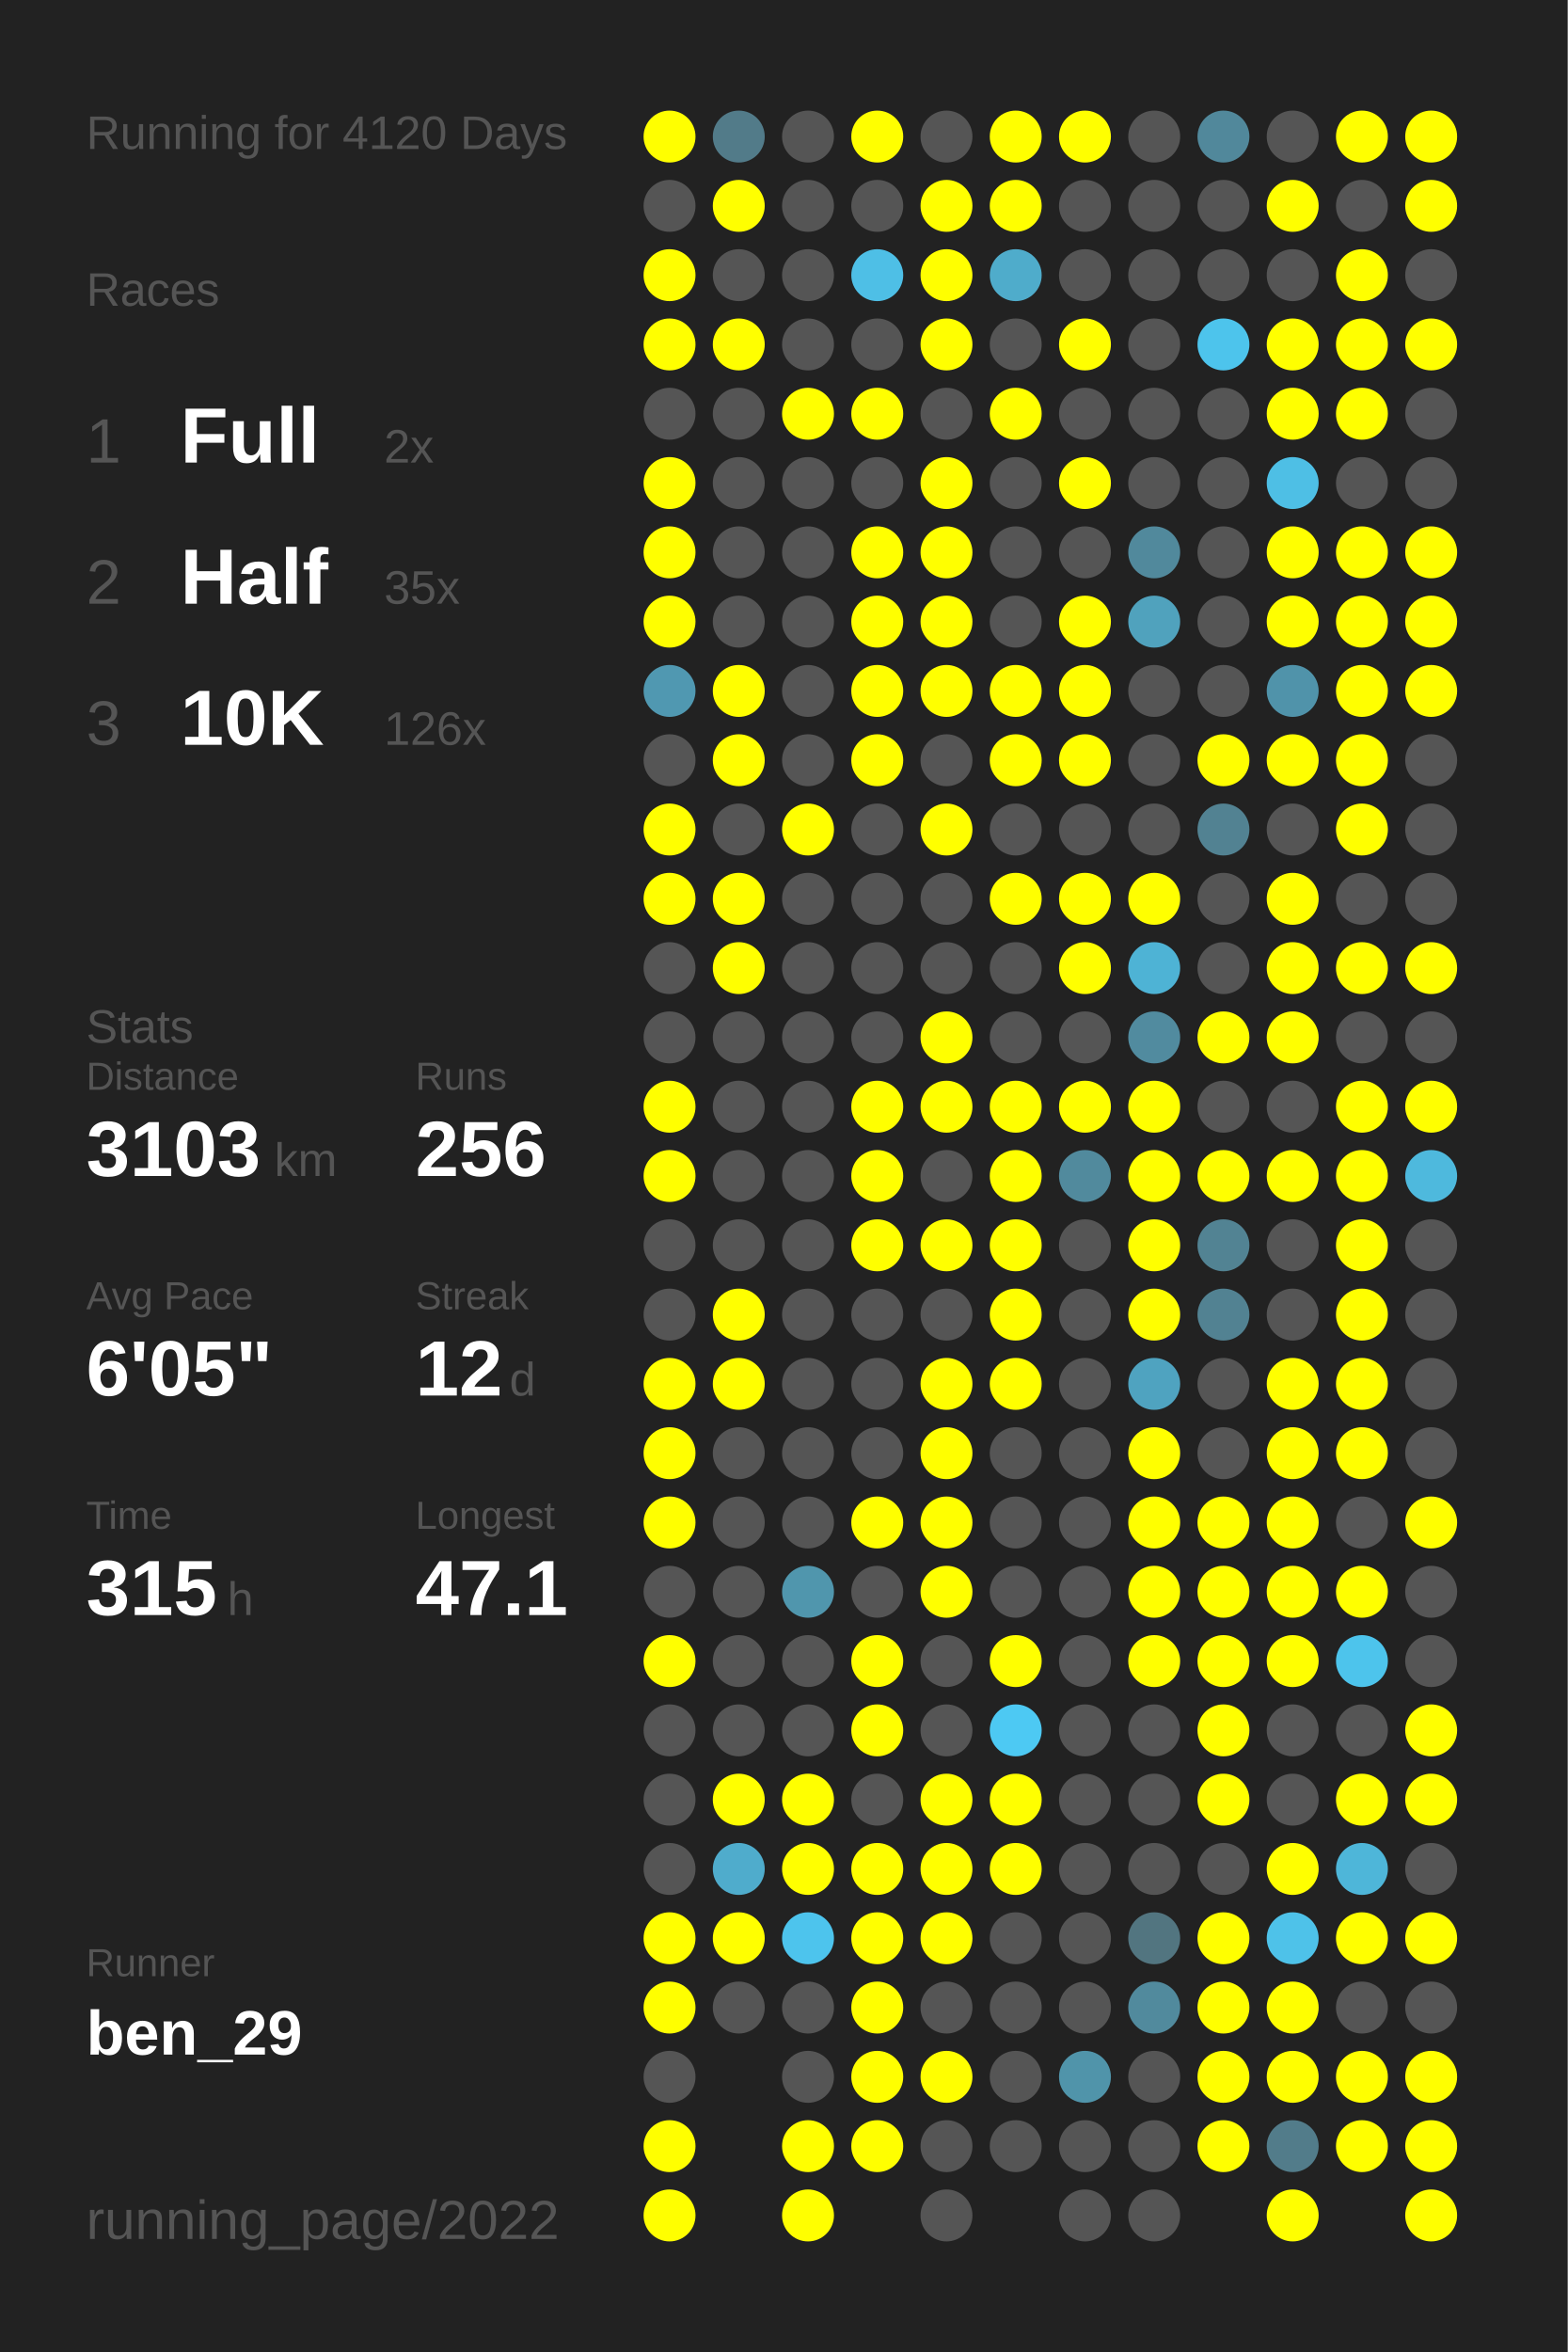
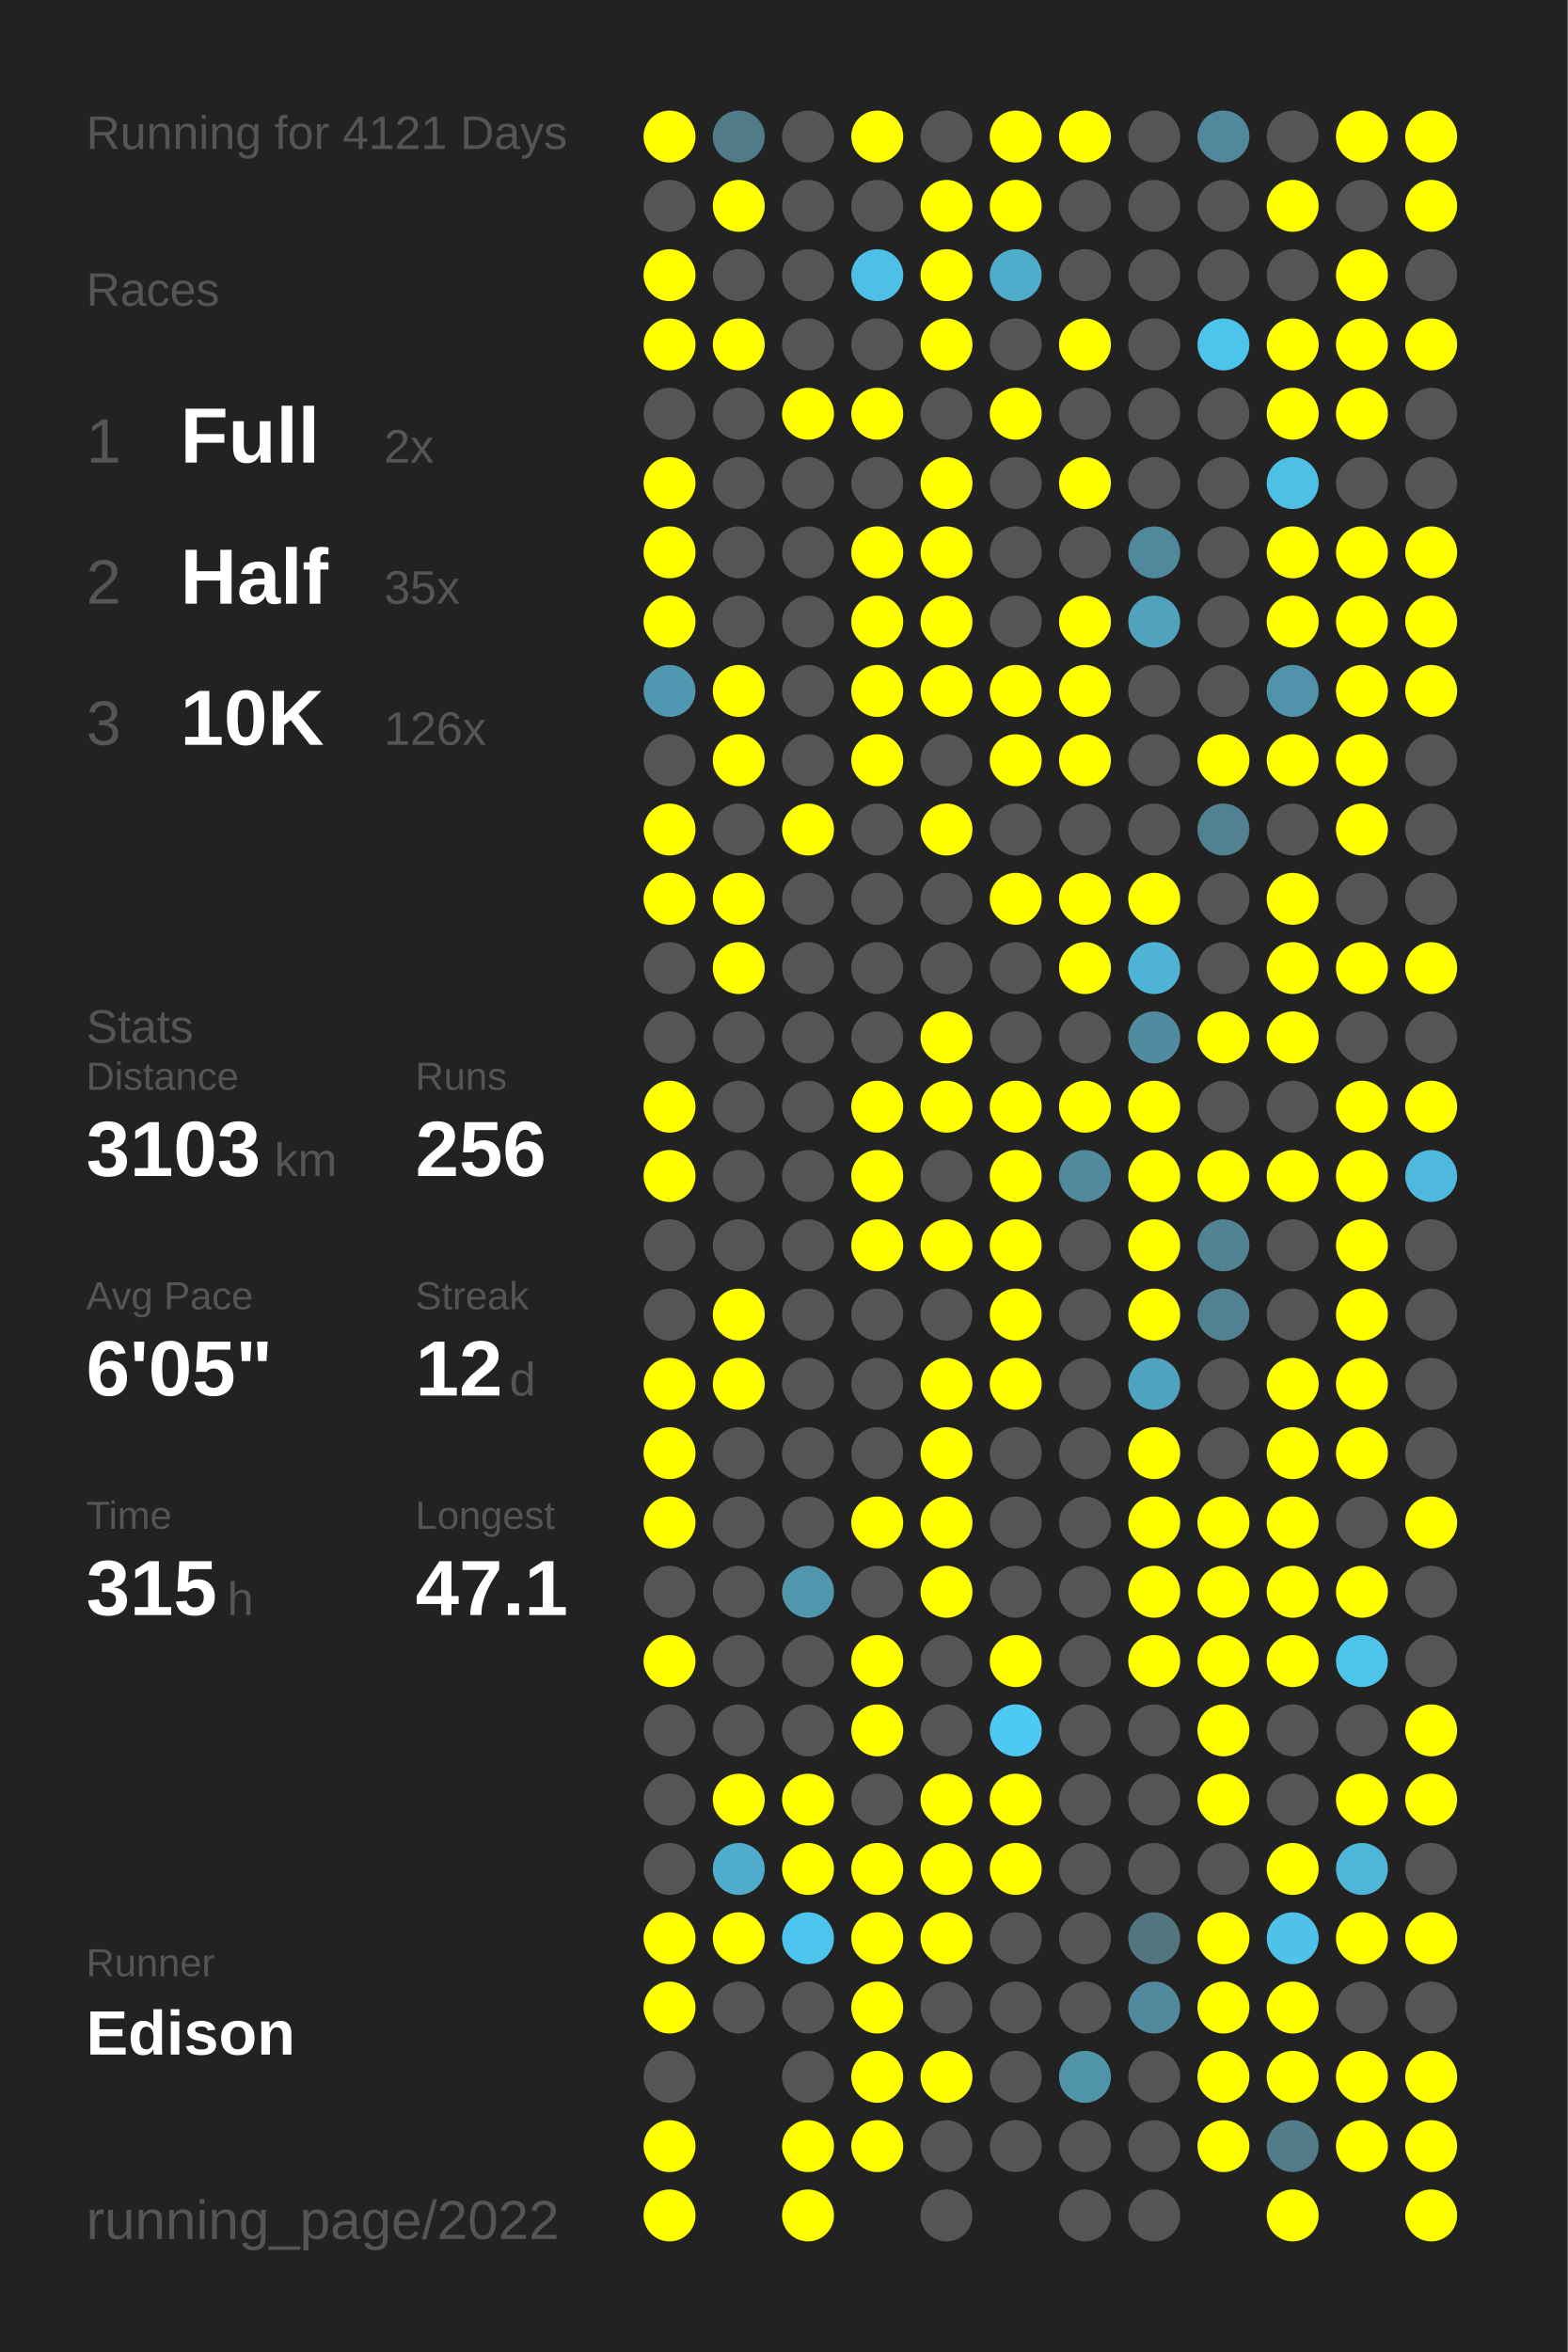
<svg xmlns="http://www.w3.org/2000/svg" baseProfile="full" height="300mm" version="1.1" viewBox="0,0,200,300" width="200mm">
  <defs />
  <rect fill="#222222" height="300" width="200" x="0" y="0" />
-   <text fill="#555555" style="font-size:6px; font-family:Arial;" x="11" y="19">Running for 4120 Days</text>
+   <text fill="#555555" style="font-size:6px; font-family:Arial;" x="11" y="19">Running for 4121 Days</text>
  <text fill="#555555" style="font-size:6px; font-family:Arial;" x="11" y="39">Races</text>
  <text fill="#555555" style="font-size:8px; font-family:Arial;" x="11" y="59">1</text>
  <text fill="#FFFFFF" style="font-size:10px; font-family:Arial; font-weight:bold;" x="23" y="59">Full</text>
  <text fill="#555555" style="font-size:6px; font-family:Arial;" x="49" y="59">2x</text>
  <text fill="#555555" style="font-size:8px; font-family:Arial;" x="11" y="77">2</text>
  <text fill="#FFFFFF" style="font-size:10px; font-family:Arial; font-weight:bold;" x="23" y="77">Half</text>
  <text fill="#555555" style="font-size:6px; font-family:Arial;" x="49" y="77">35x</text>
  <text fill="#555555" style="font-size:8px; font-family:Arial;" x="11" y="95">3</text>
  <text fill="#FFFFFF" style="font-size:10px; font-family:Arial; font-weight:bold;" x="23" y="95">10K</text>
  <text fill="#555555" style="font-size:6px; font-family:Arial;" x="49" y="95">126x</text>
  <text fill="#555555" style="font-size:6px; font-family:Arial;" x="11" y="133">Stats</text>
  <text fill="#555555" style="font-size:5px; font-family:Arial;" x="11" y="139">Distance</text>
  <text fill="#FFFFFF" style="font-size:10px; font-family:Arial; font-weight:bold;" x="11" y="150">3103</text>
  <text fill="#555555" style="font-size:6px; font-family:Arial;" x="35" y="150">km</text>
  <text fill="#555555" style="font-size:5px; font-family:Arial;" x="53" y="139">Runs</text>
  <text fill="#FFFFFF" style="font-size:10px; font-family:Arial; font-weight:bold;" x="53" y="150">256</text>
  <text fill="#555555" style="font-size:5px; font-family:Arial;" x="11" y="167">Avg Pace</text>
  <text fill="#FFFFFF" style="font-size:10px; font-family:Arial; font-weight:bold;" x="11" y="178">6'05"</text>
  <text fill="#555555" style="font-size:5px; font-family:Arial;" x="53" y="167">Streak</text>
  <text fill="#FFFFFF" style="font-size:10px; font-family:Arial; font-weight:bold;" x="53" y="178">12</text>
  <text fill="#555555" style="font-size:6px; font-family:Arial;" x="65" y="178">d</text>
  <text fill="#555555" style="font-size:5px; font-family:Arial;" x="11" y="195">Time</text>
  <text fill="#FFFFFF" style="font-size:10px; font-family:Arial; font-weight:bold;" x="11" y="206">315</text>
  <text fill="#555555" style="font-size:6px; font-family:Arial;" x="29" y="206">h</text>
  <text fill="#555555" style="font-size:5px; font-family:Arial;" x="53" y="195">Longest</text>
  <text fill="#FFFFFF" style="font-size:10px; font-family:Arial; font-weight:bold;" x="53" y="206">47.1</text>
  <text fill="#555555" style="font-size:5px; font-family:Arial;" x="11" y="252.065">Runner</text>
-   <text fill="#FFFFFF" style="font-size:8px; font-family:Arial; font-weight:bold;" x="11" y="262.065">ben_29</text>
+   <text fill="#FFFFFF" style="font-size:8px; font-family:Arial; font-weight:bold;" x="11" y="262.065">Edison</text>
  <text fill="#555555" style="font-size:7px; font-family:Arial;" x="11" y="285.581">running_page/2022</text>
  <circle cx="85.417" cy="17.419" fill="#FFFF00" r="3.312" />
  <circle cx="85.417" cy="26.258" fill="#555555" r="3.312" />
  <circle cx="85.417" cy="35.097" fill="#FFFF00" r="3.312" />
  <circle cx="85.417" cy="43.935" fill="#FFFF00" r="3.312" />
  <circle cx="85.417" cy="52.774" fill="#555555" r="3.312" />
  <circle cx="85.417" cy="61.613" fill="#FFFF00" r="3.312" />
  <circle cx="85.417" cy="70.452" fill="#FFFF00" r="3.312" />
  <circle cx="85.417" cy="79.29" fill="#FFFF00" r="3.312" />
  <circle cx="85.417" cy="88.129" fill="#5098b1" r="3.312" />
  <circle cx="85.417" cy="96.968" fill="#555555" r="3.312" />
  <circle cx="85.417" cy="105.806" fill="#FFFF00" r="3.312" />
  <circle cx="85.417" cy="114.645" fill="#FFFF00" r="3.312" />
  <circle cx="85.417" cy="123.484" fill="#555555" r="3.312" />
  <circle cx="85.417" cy="132.323" fill="#555555" r="3.312" />
  <circle cx="85.417" cy="141.161" fill="#FFFF00" r="3.312" />
  <circle cx="85.417" cy="150" fill="#FFFF00" r="3.312" />
  <circle cx="85.417" cy="158.839" fill="#555555" r="3.312" />
  <circle cx="85.417" cy="167.677" fill="#555555" r="3.312" />
  <circle cx="85.417" cy="176.516" fill="#FFFF00" r="3.312" />
  <circle cx="85.417" cy="185.355" fill="#FFFF00" r="3.312" />
  <circle cx="85.417" cy="194.194" fill="#FFFF00" r="3.312" />
  <circle cx="85.417" cy="203.032" fill="#555555" r="3.312" />
  <circle cx="85.417" cy="211.871" fill="#FFFF00" r="3.312" />
  <circle cx="85.417" cy="220.71" fill="#555555" r="3.312" />
  <circle cx="85.417" cy="229.548" fill="#555555" r="3.312" />
  <circle cx="85.417" cy="238.387" fill="#555555" r="3.312" />
  <circle cx="85.417" cy="247.226" fill="#FFFF00" r="3.312" />
  <circle cx="85.417" cy="256.065" fill="#FFFF00" r="3.312" />
  <circle cx="85.417" cy="264.903" fill="#555555" r="3.312" />
  <circle cx="85.417" cy="273.742" fill="#FFFF00" r="3.312" />
  <circle cx="85.417" cy="282.581" fill="#FFFF00" r="3.312" />
  <circle cx="94.25" cy="17.419" fill="#527b89" r="3.312" />
  <circle cx="94.25" cy="26.258" fill="#FFFF00" r="3.312" />
  <circle cx="94.25" cy="35.097" fill="#555555" r="3.312" />
  <circle cx="94.25" cy="43.935" fill="#FFFF00" r="3.312" />
  <circle cx="94.25" cy="52.774" fill="#555555" r="3.312" />
  <circle cx="94.25" cy="61.613" fill="#555555" r="3.312" />
  <circle cx="94.25" cy="70.452" fill="#555555" r="3.312" />
  <circle cx="94.25" cy="79.29" fill="#555555" r="3.312" />
  <circle cx="94.25" cy="88.129" fill="#FFFF00" r="3.312" />
  <circle cx="94.25" cy="96.968" fill="#FFFF00" r="3.312" />
  <circle cx="94.25" cy="105.806" fill="#555555" r="3.312" />
  <circle cx="94.25" cy="114.645" fill="#FFFF00" r="3.312" />
  <circle cx="94.25" cy="123.484" fill="#FFFF00" r="3.312" />
  <circle cx="94.25" cy="132.323" fill="#555555" r="3.312" />
  <circle cx="94.25" cy="141.161" fill="#555555" r="3.312" />
  <circle cx="94.25" cy="150" fill="#555555" r="3.312" />
  <circle cx="94.25" cy="158.839" fill="#555555" r="3.312" />
  <circle cx="94.25" cy="167.677" fill="#FFFF00" r="3.312" />
  <circle cx="94.25" cy="176.516" fill="#FFFF00" r="3.312" />
  <circle cx="94.25" cy="185.355" fill="#555555" r="3.312" />
  <circle cx="94.25" cy="194.194" fill="#555555" r="3.312" />
  <circle cx="94.25" cy="203.032" fill="#555555" r="3.312" />
  <circle cx="94.25" cy="211.871" fill="#555555" r="3.312" />
  <circle cx="94.25" cy="220.71" fill="#555555" r="3.312" />
  <circle cx="94.25" cy="229.548" fill="#FFFF00" r="3.312" />
  <circle cx="94.25" cy="238.387" fill="#4faccc" r="3.312" />
  <circle cx="94.25" cy="247.226" fill="#FFFF00" r="3.312" />
  <circle cx="94.25" cy="256.065" fill="#555555" r="3.312" />
  <circle cx="103.083" cy="17.419" fill="#555555" r="3.312" />
  <circle cx="103.083" cy="26.258" fill="#555555" r="3.312" />
  <circle cx="103.083" cy="35.097" fill="#555555" r="3.312" />
  <circle cx="103.083" cy="43.935" fill="#555555" r="3.312" />
  <circle cx="103.083" cy="52.774" fill="#FFFF00" r="3.312" />
  <circle cx="103.083" cy="61.613" fill="#555555" r="3.312" />
  <circle cx="103.083" cy="70.452" fill="#555555" r="3.312" />
  <circle cx="103.083" cy="79.29" fill="#555555" r="3.312" />
  <circle cx="103.083" cy="88.129" fill="#555555" r="3.312" />
  <circle cx="103.083" cy="96.968" fill="#555555" r="3.312" />
  <circle cx="103.083" cy="105.806" fill="#FFFF00" r="3.312" />
  <circle cx="103.083" cy="114.645" fill="#555555" r="3.312" />
  <circle cx="103.083" cy="123.484" fill="#555555" r="3.312" />
  <circle cx="103.083" cy="132.323" fill="#555555" r="3.312" />
  <circle cx="103.083" cy="141.161" fill="#555555" r="3.312" />
  <circle cx="103.083" cy="150" fill="#555555" r="3.312" />
  <circle cx="103.083" cy="158.839" fill="#555555" r="3.312" />
  <circle cx="103.083" cy="167.677" fill="#555555" r="3.312" />
  <circle cx="103.083" cy="176.516" fill="#555555" r="3.312" />
  <circle cx="103.083" cy="185.355" fill="#555555" r="3.312" />
  <circle cx="103.083" cy="194.194" fill="#555555" r="3.312" />
  <circle cx="103.083" cy="203.032" fill="#5096ad" r="3.312" />
  <circle cx="103.083" cy="211.871" fill="#555555" r="3.312" />
  <circle cx="103.083" cy="220.71" fill="#555555" r="3.312" />
  <circle cx="103.083" cy="229.548" fill="#FFFF00" r="3.312" />
  <circle cx="103.083" cy="238.387" fill="#FFFF00" r="3.312" />
  <circle cx="103.083" cy="247.226" fill="#4dc4ed" r="3.312" />
  <circle cx="103.083" cy="256.065" fill="#555555" r="3.312" />
  <circle cx="103.083" cy="264.903" fill="#555555" r="3.312" />
  <circle cx="103.083" cy="273.742" fill="#FFFF00" r="3.312" />
  <circle cx="103.083" cy="282.581" fill="#FFFF00" r="3.312" />
  <circle cx="111.917" cy="17.419" fill="#FFFF00" r="3.312" />
  <circle cx="111.917" cy="26.258" fill="#555555" r="3.312" />
  <circle cx="111.917" cy="35.097" fill="#4ebfe6" r="3.312" />
  <circle cx="111.917" cy="43.935" fill="#555555" r="3.312" />
  <circle cx="111.917" cy="52.774" fill="#FFFF00" r="3.312" />
  <circle cx="111.917" cy="61.613" fill="#555555" r="3.312" />
  <circle cx="111.917" cy="70.452" fill="#FFFF00" r="3.312" />
  <circle cx="111.917" cy="79.29" fill="#FFFF00" r="3.312" />
  <circle cx="111.917" cy="88.129" fill="#FFFF00" r="3.312" />
  <circle cx="111.917" cy="96.968" fill="#FFFF00" r="3.312" />
  <circle cx="111.917" cy="105.806" fill="#555555" r="3.312" />
  <circle cx="111.917" cy="114.645" fill="#555555" r="3.312" />
  <circle cx="111.917" cy="123.484" fill="#555555" r="3.312" />
  <circle cx="111.917" cy="132.323" fill="#555555" r="3.312" />
  <circle cx="111.917" cy="141.161" fill="#FFFF00" r="3.312" />
  <circle cx="111.917" cy="150" fill="#FFFF00" r="3.312" />
  <circle cx="111.917" cy="158.839" fill="#FFFF00" r="3.312" />
  <circle cx="111.917" cy="167.677" fill="#555555" r="3.312" />
  <circle cx="111.917" cy="176.516" fill="#555555" r="3.312" />
  <circle cx="111.917" cy="185.355" fill="#555555" r="3.312" />
  <circle cx="111.917" cy="194.194" fill="#FFFF00" r="3.312" />
  <circle cx="111.917" cy="203.032" fill="#555555" r="3.312" />
  <circle cx="111.917" cy="211.871" fill="#FFFF00" r="3.312" />
  <circle cx="111.917" cy="220.71" fill="#FFFF00" r="3.312" />
  <circle cx="111.917" cy="229.548" fill="#555555" r="3.312" />
  <circle cx="111.917" cy="238.387" fill="#FFFF00" r="3.312" />
  <circle cx="111.917" cy="247.226" fill="#FFFF00" r="3.312" />
  <circle cx="111.917" cy="256.065" fill="#FFFF00" r="3.312" />
  <circle cx="111.917" cy="264.903" fill="#FFFF00" r="3.312" />
  <circle cx="111.917" cy="273.742" fill="#FFFF00" r="3.312" />
  <circle cx="120.75" cy="17.419" fill="#555555" r="3.312" />
  <circle cx="120.75" cy="26.258" fill="#FFFF00" r="3.312" />
  <circle cx="120.75" cy="35.097" fill="#FFFF00" r="3.312" />
  <circle cx="120.75" cy="43.935" fill="#FFFF00" r="3.312" />
  <circle cx="120.75" cy="52.774" fill="#555555" r="3.312" />
  <circle cx="120.75" cy="61.613" fill="#FFFF00" r="3.312" />
  <circle cx="120.75" cy="70.452" fill="#FFFF00" r="3.312" />
  <circle cx="120.75" cy="79.29" fill="#FFFF00" r="3.312" />
  <circle cx="120.75" cy="88.129" fill="#FFFF00" r="3.312" />
  <circle cx="120.75" cy="96.968" fill="#555555" r="3.312" />
  <circle cx="120.75" cy="105.806" fill="#FFFF00" r="3.312" />
  <circle cx="120.75" cy="114.645" fill="#555555" r="3.312" />
  <circle cx="120.75" cy="123.484" fill="#555555" r="3.312" />
  <circle cx="120.75" cy="132.323" fill="#FFFF00" r="3.312" />
  <circle cx="120.75" cy="141.161" fill="#FFFF00" r="3.312" />
  <circle cx="120.75" cy="150" fill="#555555" r="3.312" />
  <circle cx="120.75" cy="158.839" fill="#FFFF00" r="3.312" />
  <circle cx="120.75" cy="167.677" fill="#555555" r="3.312" />
  <circle cx="120.75" cy="176.516" fill="#FFFF00" r="3.312" />
  <circle cx="120.75" cy="185.355" fill="#FFFF00" r="3.312" />
  <circle cx="120.75" cy="194.194" fill="#FFFF00" r="3.312" />
  <circle cx="120.75" cy="203.032" fill="#FFFF00" r="3.312" />
  <circle cx="120.75" cy="211.871" fill="#555555" r="3.312" />
  <circle cx="120.75" cy="220.71" fill="#555555" r="3.312" />
  <circle cx="120.75" cy="229.548" fill="#FFFF00" r="3.312" />
  <circle cx="120.75" cy="238.387" fill="#FFFF00" r="3.312" />
  <circle cx="120.75" cy="247.226" fill="#FFFF00" r="3.312" />
  <circle cx="120.75" cy="256.065" fill="#555555" r="3.312" />
  <circle cx="120.75" cy="264.903" fill="#FFFF00" r="3.312" />
  <circle cx="120.75" cy="273.742" fill="#555555" r="3.312" />
  <circle cx="120.75" cy="282.581" fill="#555555" r="3.312" />
  <circle cx="129.583" cy="17.419" fill="#FFFF00" r="3.312" />
  <circle cx="129.583" cy="26.258" fill="#FFFF00" r="3.312" />
  <circle cx="129.583" cy="35.097" fill="#4faccb" r="3.312" />
  <circle cx="129.583" cy="43.935" fill="#555555" r="3.312" />
  <circle cx="129.583" cy="52.774" fill="#FFFF00" r="3.312" />
  <circle cx="129.583" cy="61.613" fill="#555555" r="3.312" />
  <circle cx="129.583" cy="70.452" fill="#555555" r="3.312" />
  <circle cx="129.583" cy="79.29" fill="#555555" r="3.312" />
  <circle cx="129.583" cy="88.129" fill="#FFFF00" r="3.312" />
  <circle cx="129.583" cy="96.968" fill="#FFFF00" r="3.312" />
  <circle cx="129.583" cy="105.806" fill="#555555" r="3.312" />
  <circle cx="129.583" cy="114.645" fill="#FFFF00" r="3.312" />
  <circle cx="129.583" cy="123.484" fill="#555555" r="3.312" />
  <circle cx="129.583" cy="132.323" fill="#555555" r="3.312" />
  <circle cx="129.583" cy="141.161" fill="#FFFF00" r="3.312" />
  <circle cx="129.583" cy="150" fill="#FFFF00" r="3.312" />
  <circle cx="129.583" cy="158.839" fill="#FFFF00" r="3.312" />
  <circle cx="129.583" cy="167.677" fill="#FFFF00" r="3.312" />
  <circle cx="129.583" cy="176.516" fill="#FFFF00" r="3.312" />
  <circle cx="129.583" cy="185.355" fill="#555555" r="3.312" />
  <circle cx="129.583" cy="194.194" fill="#555555" r="3.312" />
  <circle cx="129.583" cy="203.032" fill="#555555" r="3.312" />
  <circle cx="129.583" cy="211.871" fill="#FFFF00" r="3.312" />
  <circle cx="129.583" cy="220.71" fill="#4dc9f3" r="3.312" />
  <circle cx="129.583" cy="229.548" fill="#FFFF00" r="3.312" />
  <circle cx="129.583" cy="238.387" fill="#FFFF00" r="3.312" />
  <circle cx="129.583" cy="247.226" fill="#555555" r="3.312" />
  <circle cx="129.583" cy="256.065" fill="#555555" r="3.312" />
  <circle cx="129.583" cy="264.903" fill="#555555" r="3.312" />
  <circle cx="129.583" cy="273.742" fill="#555555" r="3.312" />
  <circle cx="138.417" cy="17.419" fill="#FFFF00" r="3.312" />
  <circle cx="138.417" cy="26.258" fill="#555555" r="3.312" />
  <circle cx="138.417" cy="35.097" fill="#555555" r="3.312" />
  <circle cx="138.417" cy="43.935" fill="#FFFF00" r="3.312" />
  <circle cx="138.417" cy="52.774" fill="#555555" r="3.312" />
  <circle cx="138.417" cy="61.613" fill="#FFFF00" r="3.312" />
  <circle cx="138.417" cy="70.452" fill="#555555" r="3.312" />
  <circle cx="138.417" cy="79.29" fill="#FFFF00" r="3.312" />
  <circle cx="138.417" cy="88.129" fill="#FFFF00" r="3.312" />
  <circle cx="138.417" cy="96.968" fill="#FFFF00" r="3.312" />
  <circle cx="138.417" cy="105.806" fill="#555555" r="3.312" />
  <circle cx="138.417" cy="114.645" fill="#FFFF00" r="3.312" />
  <circle cx="138.417" cy="123.484" fill="#FFFF00" r="3.312" />
  <circle cx="138.417" cy="132.323" fill="#555555" r="3.312" />
  <circle cx="138.417" cy="141.161" fill="#FFFF00" r="3.312" />
  <circle cx="138.417" cy="150" fill="#518a9d" r="3.312" />
  <circle cx="138.417" cy="158.839" fill="#555555" r="3.312" />
  <circle cx="138.417" cy="167.677" fill="#555555" r="3.312" />
  <circle cx="138.417" cy="176.516" fill="#555555" r="3.312" />
  <circle cx="138.417" cy="185.355" fill="#555555" r="3.312" />
  <circle cx="138.417" cy="194.194" fill="#555555" r="3.312" />
  <circle cx="138.417" cy="203.032" fill="#555555" r="3.312" />
  <circle cx="138.417" cy="211.871" fill="#555555" r="3.312" />
  <circle cx="138.417" cy="220.71" fill="#555555" r="3.312" />
  <circle cx="138.417" cy="229.548" fill="#555555" r="3.312" />
  <circle cx="138.417" cy="238.387" fill="#555555" r="3.312" />
  <circle cx="138.417" cy="247.226" fill="#555555" r="3.312" />
  <circle cx="138.417" cy="256.065" fill="#555555" r="3.312" />
  <circle cx="138.417" cy="264.903" fill="#5094aa" r="3.312" />
  <circle cx="138.417" cy="273.742" fill="#555555" r="3.312" />
  <circle cx="138.417" cy="282.581" fill="#555555" r="3.312" />
  <circle cx="147.25" cy="17.419" fill="#555555" r="3.312" />
  <circle cx="147.25" cy="26.258" fill="#555555" r="3.312" />
  <circle cx="147.25" cy="35.097" fill="#555555" r="3.312" />
  <circle cx="147.25" cy="43.935" fill="#555555" r="3.312" />
  <circle cx="147.25" cy="52.774" fill="#555555" r="3.312" />
  <circle cx="147.25" cy="61.613" fill="#555555" r="3.312" />
  <circle cx="147.25" cy="70.452" fill="#51899c" r="3.312" />
  <circle cx="147.25" cy="79.29" fill="#50a2bd" r="3.312" />
  <circle cx="147.25" cy="88.129" fill="#555555" r="3.312" />
  <circle cx="147.25" cy="96.968" fill="#555555" r="3.312" />
  <circle cx="147.25" cy="105.806" fill="#555555" r="3.312" />
  <circle cx="147.25" cy="114.645" fill="#FFFF00" r="3.312" />
  <circle cx="147.25" cy="123.484" fill="#4eb3d5" r="3.312" />
  <circle cx="147.25" cy="132.323" fill="#518b9f" r="3.312" />
  <circle cx="147.25" cy="141.161" fill="#FFFF00" r="3.312" />
  <circle cx="147.25" cy="150" fill="#FFFF00" r="3.312" />
  <circle cx="147.25" cy="158.839" fill="#FFFF00" r="3.312" />
  <circle cx="147.25" cy="167.677" fill="#FFFF00" r="3.312" />
  <circle cx="147.25" cy="176.516" fill="#4fa3c0" r="3.312" />
  <circle cx="147.25" cy="185.355" fill="#FFFF00" r="3.312" />
  <circle cx="147.25" cy="194.194" fill="#FFFF00" r="3.312" />
  <circle cx="147.25" cy="203.032" fill="#FFFF00" r="3.312" />
  <circle cx="147.25" cy="211.871" fill="#FFFF00" r="3.312" />
  <circle cx="147.25" cy="220.71" fill="#555555" r="3.312" />
  <circle cx="147.25" cy="229.548" fill="#555555" r="3.312" />
  <circle cx="147.25" cy="238.387" fill="#555555" r="3.312" />
  <circle cx="147.25" cy="247.226" fill="#527580" r="3.312" />
  <circle cx="147.25" cy="256.065" fill="#518a9d" r="3.312" />
  <circle cx="147.25" cy="264.903" fill="#555555" r="3.312" />
  <circle cx="147.25" cy="273.742" fill="#555555" r="3.312" />
  <circle cx="147.25" cy="282.581" fill="#555555" r="3.312" />
  <circle cx="156.083" cy="17.419" fill="#51889b" r="3.312" />
  <circle cx="156.083" cy="26.258" fill="#555555" r="3.312" />
  <circle cx="156.083" cy="35.097" fill="#555555" r="3.312" />
  <circle cx="156.083" cy="43.935" fill="#4dc4ec" r="3.312" />
  <circle cx="156.083" cy="52.774" fill="#555555" r="3.312" />
  <circle cx="156.083" cy="61.613" fill="#555555" r="3.312" />
  <circle cx="156.083" cy="70.452" fill="#555555" r="3.312" />
  <circle cx="156.083" cy="79.29" fill="#555555" r="3.312" />
  <circle cx="156.083" cy="88.129" fill="#555555" r="3.312" />
  <circle cx="156.083" cy="96.968" fill="#FFFF00" r="3.312" />
  <circle cx="156.083" cy="105.806" fill="#528292" r="3.312" />
  <circle cx="156.083" cy="114.645" fill="#555555" r="3.312" />
  <circle cx="156.083" cy="123.484" fill="#555555" r="3.312" />
  <circle cx="156.083" cy="132.323" fill="#FFFF00" r="3.312" />
  <circle cx="156.083" cy="141.161" fill="#555555" r="3.312" />
  <circle cx="156.083" cy="150" fill="#FFFF00" r="3.312" />
  <circle cx="156.083" cy="158.839" fill="#528393" r="3.312" />
  <circle cx="156.083" cy="167.677" fill="#528292" r="3.312" />
  <circle cx="156.083" cy="176.516" fill="#555555" r="3.312" />
  <circle cx="156.083" cy="185.355" fill="#555555" r="3.312" />
  <circle cx="156.083" cy="194.194" fill="#FFFF00" r="3.312" />
  <circle cx="156.083" cy="203.032" fill="#FFFF00" r="3.312" />
  <circle cx="156.083" cy="211.871" fill="#FFFF00" r="3.312" />
  <circle cx="156.083" cy="220.71" fill="#FFFF00" r="3.312" />
  <circle cx="156.083" cy="229.548" fill="#FFFF00" r="3.312" />
  <circle cx="156.083" cy="238.387" fill="#555555" r="3.312" />
  <circle cx="156.083" cy="247.226" fill="#FFFF00" r="3.312" />
  <circle cx="156.083" cy="256.065" fill="#FFFF00" r="3.312" />
  <circle cx="156.083" cy="264.903" fill="#FFFF00" r="3.312" />
  <circle cx="156.083" cy="273.742" fill="#FFFF00" r="3.312" />
  <circle cx="164.917" cy="17.419" fill="#555555" r="3.312" />
  <circle cx="164.917" cy="26.258" fill="#FFFF00" r="3.312" />
  <circle cx="164.917" cy="35.097" fill="#555555" r="3.312" />
  <circle cx="164.917" cy="43.935" fill="#FFFF00" r="3.312" />
  <circle cx="164.917" cy="52.774" fill="#FFFF00" r="3.312" />
  <circle cx="164.917" cy="61.613" fill="#4ebfe5" r="3.312" />
  <circle cx="164.917" cy="70.452" fill="#FFFF00" r="3.312" />
  <circle cx="164.917" cy="79.29" fill="#FFFF00" r="3.312" />
  <circle cx="164.917" cy="88.129" fill="#5093aa" r="3.312" />
  <circle cx="164.917" cy="96.968" fill="#FFFF00" r="3.312" />
  <circle cx="164.917" cy="105.806" fill="#555555" r="3.312" />
  <circle cx="164.917" cy="114.645" fill="#FFFF00" r="3.312" />
  <circle cx="164.917" cy="123.484" fill="#FFFF00" r="3.312" />
  <circle cx="164.917" cy="132.323" fill="#FFFF00" r="3.312" />
  <circle cx="164.917" cy="141.161" fill="#555555" r="3.312" />
  <circle cx="164.917" cy="150" fill="#FFFF00" r="3.312" />
  <circle cx="164.917" cy="158.839" fill="#555555" r="3.312" />
  <circle cx="164.917" cy="167.677" fill="#555555" r="3.312" />
  <circle cx="164.917" cy="176.516" fill="#FFFF00" r="3.312" />
  <circle cx="164.917" cy="185.355" fill="#FFFF00" r="3.312" />
  <circle cx="164.917" cy="194.194" fill="#FFFF00" r="3.312" />
  <circle cx="164.917" cy="203.032" fill="#FFFF00" r="3.312" />
  <circle cx="164.917" cy="211.871" fill="#FFFF00" r="3.312" />
  <circle cx="164.917" cy="220.71" fill="#555555" r="3.312" />
  <circle cx="164.917" cy="229.548" fill="#555555" r="3.312" />
  <circle cx="164.917" cy="238.387" fill="#FFFF00" r="3.312" />
  <circle cx="164.917" cy="247.226" fill="#4ec2e9" r="3.312" />
  <circle cx="164.917" cy="256.065" fill="#FFFF00" r="3.312" />
  <circle cx="164.917" cy="264.903" fill="#FFFF00" r="3.312" />
  <circle cx="164.917" cy="273.742" fill="#527c8a" r="3.312" />
  <circle cx="164.917" cy="282.581" fill="#FFFF00" r="3.312" />
  <circle cx="173.75" cy="17.419" fill="#FFFF00" r="3.312" />
  <circle cx="173.75" cy="26.258" fill="#555555" r="3.312" />
  <circle cx="173.75" cy="35.097" fill="#FFFF00" r="3.312" />
  <circle cx="173.75" cy="43.935" fill="#FFFF00" r="3.312" />
  <circle cx="173.75" cy="52.774" fill="#FFFF00" r="3.312" />
  <circle cx="173.75" cy="61.613" fill="#555555" r="3.312" />
  <circle cx="173.75" cy="70.452" fill="#FFFF00" r="3.312" />
  <circle cx="173.75" cy="79.29" fill="#FFFF00" r="3.312" />
  <circle cx="173.75" cy="88.129" fill="#FFFF00" r="3.312" />
  <circle cx="173.75" cy="96.968" fill="#FFFF00" r="3.312" />
  <circle cx="173.75" cy="105.806" fill="#FFFF00" r="3.312" />
  <circle cx="173.75" cy="114.645" fill="#555555" r="3.312" />
  <circle cx="173.75" cy="123.484" fill="#FFFF00" r="3.312" />
  <circle cx="173.75" cy="132.323" fill="#555555" r="3.312" />
  <circle cx="173.75" cy="141.161" fill="#FFFF00" r="3.312" />
  <circle cx="173.75" cy="150" fill="#FFFF00" r="3.312" />
  <circle cx="173.75" cy="158.839" fill="#FFFF00" r="3.312" />
  <circle cx="173.75" cy="167.677" fill="#FFFF00" r="3.312" />
  <circle cx="173.75" cy="176.516" fill="#FFFF00" r="3.312" />
  <circle cx="173.75" cy="185.355" fill="#FFFF00" r="3.312" />
  <circle cx="173.75" cy="194.194" fill="#555555" r="3.312" />
  <circle cx="173.75" cy="203.032" fill="#FFFF00" r="3.312" />
  <circle cx="173.75" cy="211.871" fill="#4dc4ec" r="3.312" />
  <circle cx="173.75" cy="220.71" fill="#555555" r="3.312" />
  <circle cx="173.75" cy="229.548" fill="#FFFF00" r="3.312" />
  <circle cx="173.75" cy="238.387" fill="#4eb6d9" r="3.312" />
  <circle cx="173.75" cy="247.226" fill="#FFFF00" r="3.312" />
  <circle cx="173.75" cy="256.065" fill="#555555" r="3.312" />
  <circle cx="173.75" cy="264.903" fill="#FFFF00" r="3.312" />
  <circle cx="173.75" cy="273.742" fill="#FFFF00" r="3.312" />
  <circle cx="182.583" cy="17.419" fill="#FFFF00" r="3.312" />
  <circle cx="182.583" cy="26.258" fill="#FFFF00" r="3.312" />
  <circle cx="182.583" cy="35.097" fill="#555555" r="3.312" />
  <circle cx="182.583" cy="43.935" fill="#FFFF00" r="3.312" />
  <circle cx="182.583" cy="52.774" fill="#555555" r="3.312" />
  <circle cx="182.583" cy="61.613" fill="#555555" r="3.312" />
  <circle cx="182.583" cy="70.452" fill="#FFFF00" r="3.312" />
  <circle cx="182.583" cy="79.29" fill="#FFFF00" r="3.312" />
  <circle cx="182.583" cy="88.129" fill="#FFFF00" r="3.312" />
  <circle cx="182.583" cy="96.968" fill="#555555" r="3.312" />
  <circle cx="182.583" cy="105.806" fill="#555555" r="3.312" />
  <circle cx="182.583" cy="114.645" fill="#555555" r="3.312" />
  <circle cx="182.583" cy="123.484" fill="#FFFF00" r="3.312" />
  <circle cx="182.583" cy="132.323" fill="#555555" r="3.312" />
  <circle cx="182.583" cy="141.161" fill="#FFFF00" r="3.312" />
  <circle cx="182.583" cy="150" fill="#4eb9dd" r="3.312" />
  <circle cx="182.583" cy="158.839" fill="#555555" r="3.312" />
  <circle cx="182.583" cy="167.677" fill="#555555" r="3.312" />
  <circle cx="182.583" cy="176.516" fill="#555555" r="3.312" />
  <circle cx="182.583" cy="185.355" fill="#555555" r="3.312" />
  <circle cx="182.583" cy="194.194" fill="#FFFF00" r="3.312" />
  <circle cx="182.583" cy="203.032" fill="#555555" r="3.312" />
  <circle cx="182.583" cy="211.871" fill="#555555" r="3.312" />
  <circle cx="182.583" cy="220.71" fill="#FFFF00" r="3.312" />
  <circle cx="182.583" cy="229.548" fill="#FFFF00" r="3.312" />
  <circle cx="182.583" cy="238.387" fill="#555555" r="3.312" />
  <circle cx="182.583" cy="247.226" fill="#FFFF00" r="3.312" />
  <circle cx="182.583" cy="256.065" fill="#555555" r="3.312" />
  <circle cx="182.583" cy="264.903" fill="#FFFF00" r="3.312" />
  <circle cx="182.583" cy="273.742" fill="#FFFF00" r="3.312" />
  <circle cx="182.583" cy="282.581" fill="#FFFF00" r="3.312" />
</svg>
